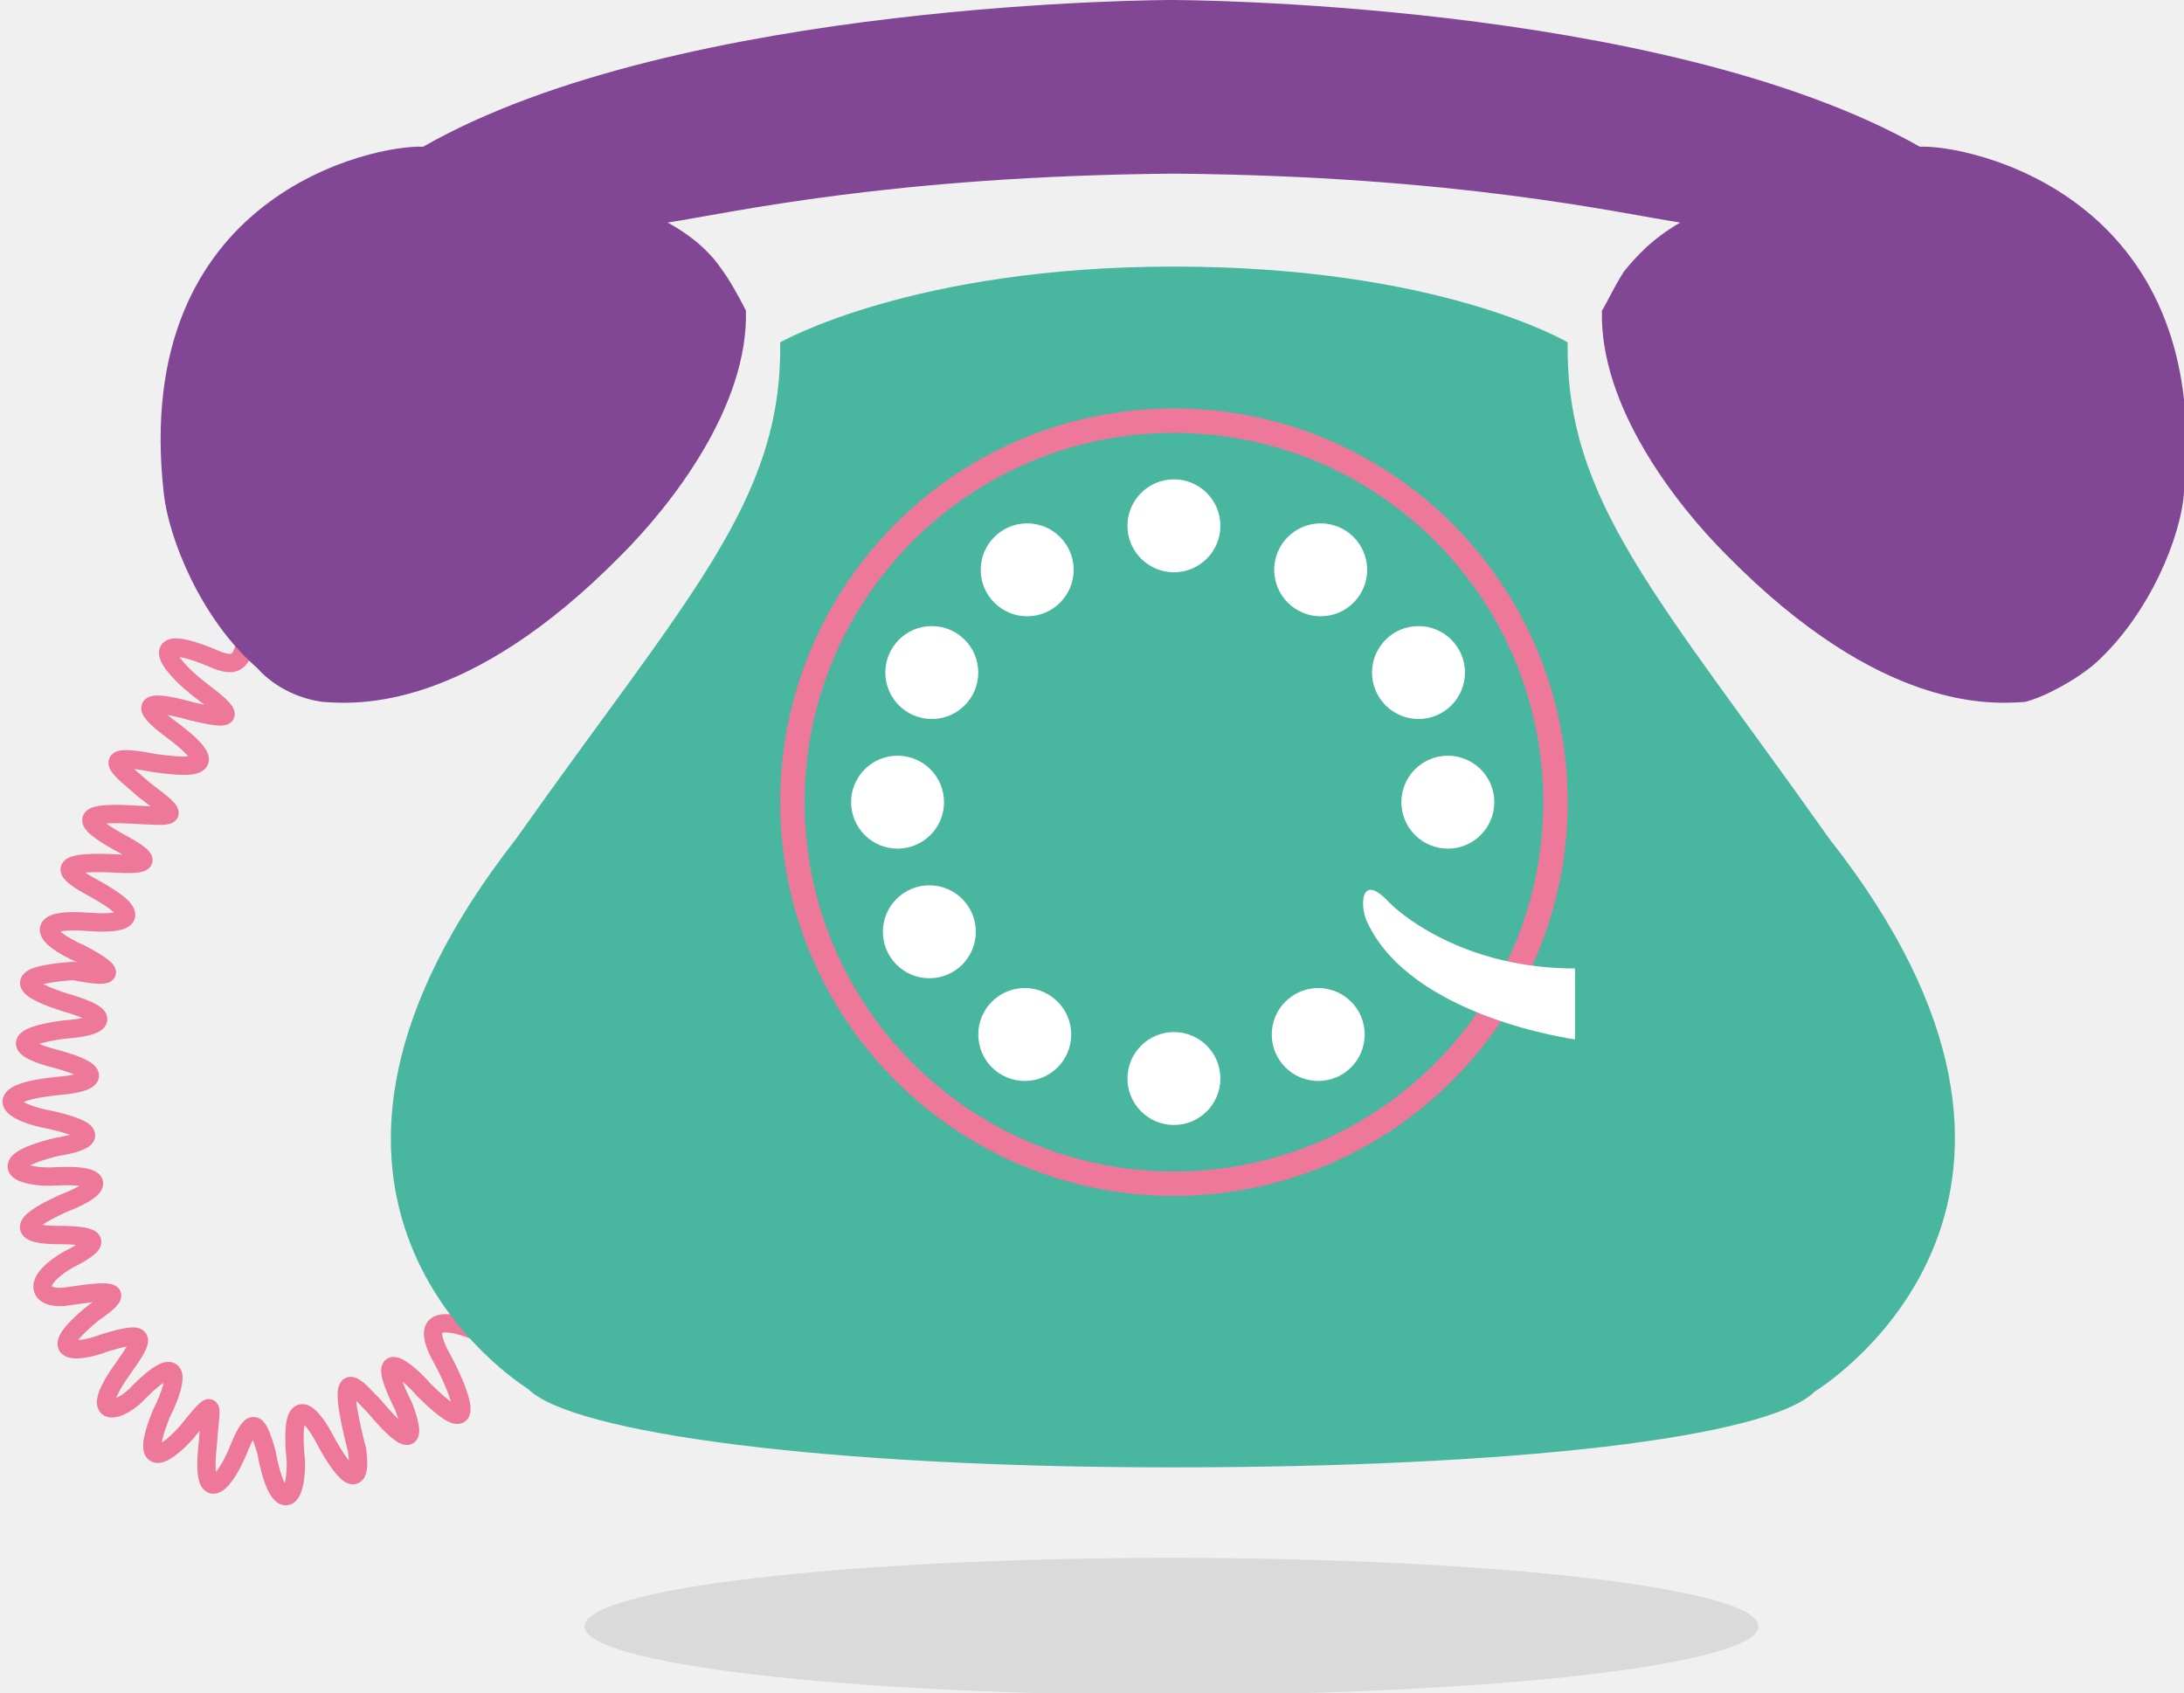
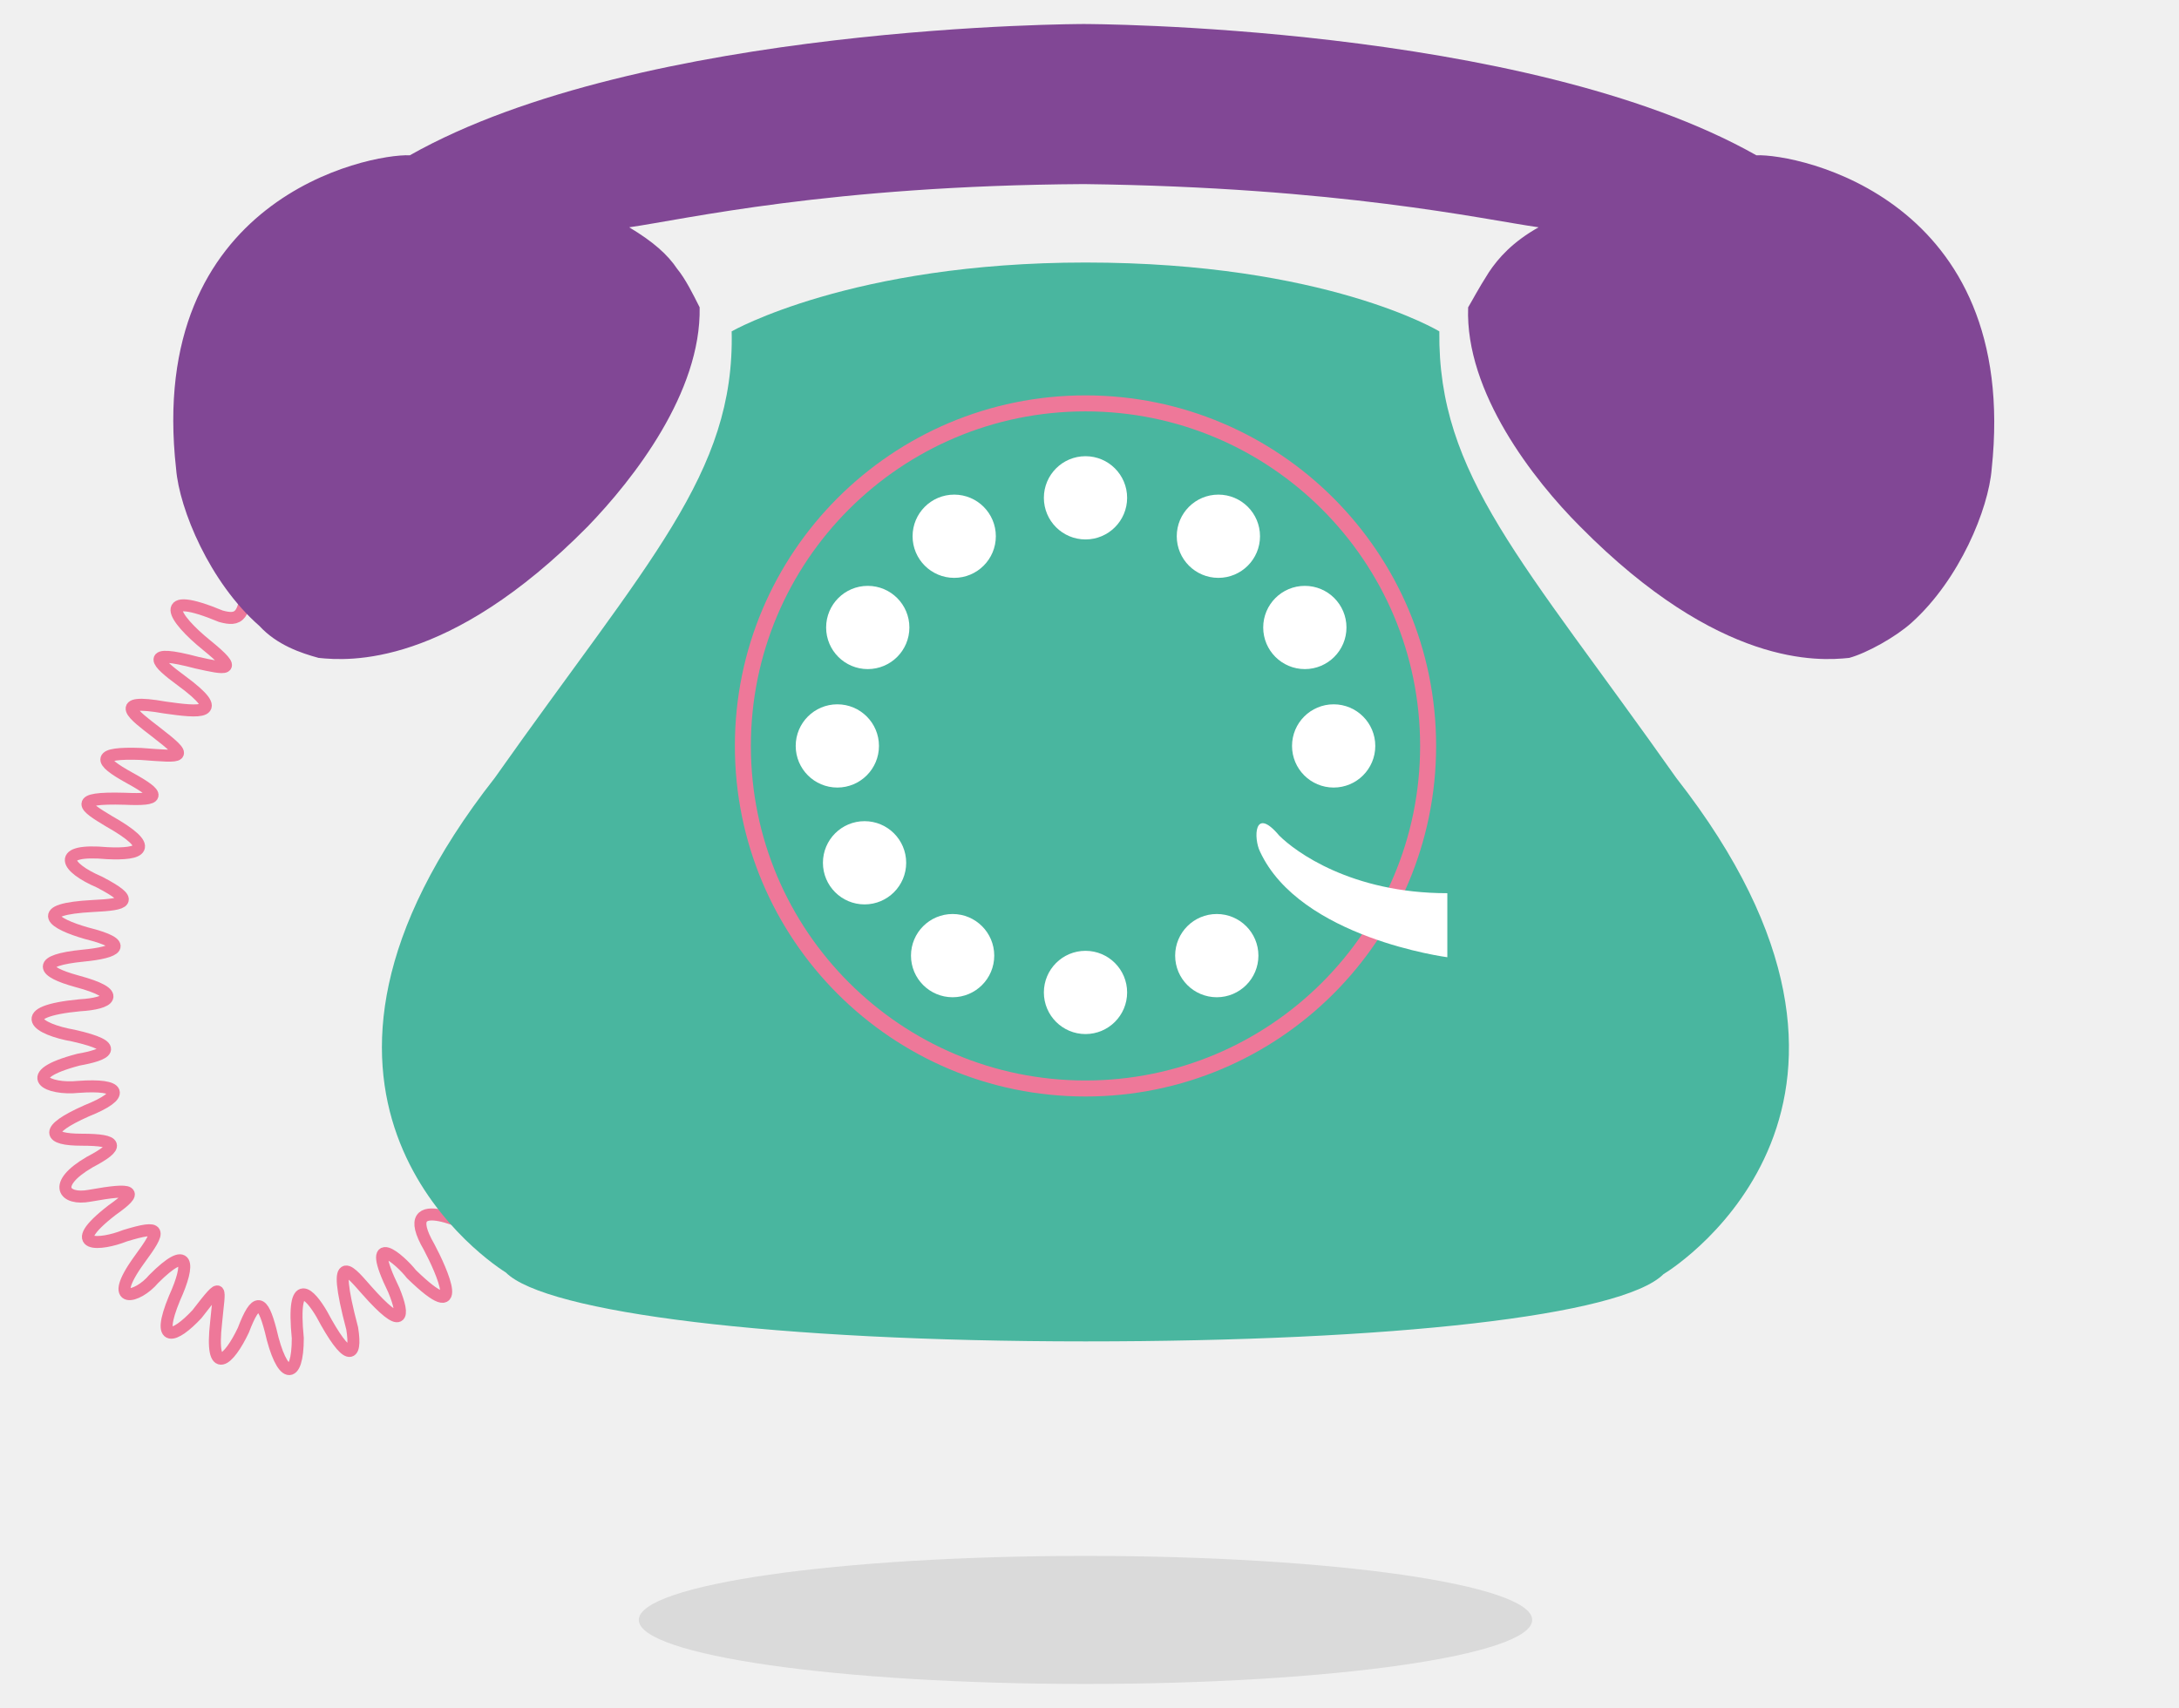
- <svg xmlns="http://www.w3.org/2000/svg" version="1.1" id="Calque_2" x="0px" y="0px" viewBox="0 0 89.3 69.2" enable-background="new 0 0 89.3 69.2" xml:space="preserve">
-   <path fill="none" stroke="#EE7899" stroke-width="0.75" stroke-miterlimit="10" d="M20.3,54.8c0,0-3.8-2-2.2,0.8  c0.6,1.1,1.7,3.7-0.8,1.2c-0.5-0.6-2.2-2.1-0.8,0.7c0.5,1.3,0.4,1.9-1.2,0c-0.7-0.7-1.7-2.1-0.7,1.8c0.2,1.4-0.3,1.5-1.4-0.6  c-0.5-0.9-1.4-1.9-1.1,1.1c0,1.9-0.8,1.9-1.2-0.4c-0.4-1.4-0.6-1.5-1.2,0c-0.6,1.4-1.5,2.2-1.2-0.4c0.1-1.6,0.4-2-0.9-0.4  c-1,1.1-1.9,1.4-1-0.8c0.8-1.6,0.7-2.5-0.9-0.9c-0.8,0.9-2.2,1.2-0.7-0.9c1-1.4,1-1.6-0.7-1.1c-1,0.4-2.7,0.6-0.5-1.2  c1.3-0.9,1-1-1-0.7c-1.1,0.2-1.7-0.5,0-1.5c1.4-0.7,1.3-1-0.4-1c-1.5,0-1.8-0.4,0.2-1.3c1.8-0.7,1.6-1.2-0.3-1.1  c-1.4,0.1-2.8-0.5,0-1.2c1.3-0.2,2-0.6-0.2-1.1c-1.7-0.3-2.7-1.1,0.3-1.4c1.3-0.1,2.1-0.5-0.1-1.1c-1.6-0.4-1.9-0.9,0.3-1.2  c1.5-0.1,2.2-0.5,0.1-1.1c-1.6-0.5-2.5-1.1,0.3-1.3C4.5,40,5,39.9,3.3,39c-1.6-0.7-2-1.5,0.4-1.3c1.5,0.1,2.3-0.2,0.1-1.4  c-1.1-0.6-1.7-1.1,0.8-1c1.6,0.1,1.7-0.1,0.2-0.9c-1.4-0.8-1.6-1.2,0.5-1.1c1.9,0.1,2.2,0.2,0.6-1c-0.9-0.8-2.1-1.6,0.4-1.1  c1.5,0.2,2.9,0.3,0.8-1.3c-1.1-0.8-1.7-1.5,0.8-0.8c1.3,0.3,2,0.4,0.4-0.8c-1.6-1.2-2.4-2.6,0.6-1.3c0.8,0.3,1.2,0.1,1.2-1.9" />
-   <ellipse fill="#DADADA" cx="47.9" cy="66.5" rx="24" ry="2.8" />
-   <path fill="#49B69F" d="M74.8,34.3C67.8,24.4,64,20.5,64.1,14c0,0-5.2-3.1-16.1-3.1c-10.7,0-16.1,3.1-16.1,3.1  c0.1,6.5-3.8,10.4-10.8,20.3C10,48.5,20.2,55.9,21.6,56.8c1.8,1.8,12.2,3.2,26.3,3.2c13.9,0,24.4-1.2,26.3-3.1  C75,56.4,86.3,48.9,74.8,34.3z" />
-   <circle fill="#49B69F" stroke="#EE7899" stroke-miterlimit="10" cx="48" cy="32.8" r="15.6" />
-   <circle fill="#FFFFFF" cx="42" cy="23.3" r="1.9" />
-   <circle fill="#FFFFFF" cx="38.1" cy="27.5" r="1.9" />
-   <circle fill="#FFFFFF" cx="54" cy="23.3" r="1.9" />
-   <circle fill="#FFFFFF" cx="58" cy="27.5" r="1.9" />
-   <circle fill="#FFFFFF" cx="36.7" cy="32.8" r="1.9" />
-   <circle fill="#FFFFFF" cx="48" cy="21.5" r="1.9" />
-   <circle fill="#FFFFFF" cx="53.9" cy="42.3" r="1.9" />
-   <circle fill="#FFFFFF" cx="41.9" cy="42.3" r="1.9" />
-   <circle fill="#FFFFFF" cx="38" cy="38.1" r="1.9" />
-   <circle fill="#FFFFFF" cx="59.2" cy="32.8" r="1.9" />
-   <circle fill="#FFFFFF" cx="48" cy="44.1" r="1.9" />
-   <path fill="#FFFFFF" d="M64.4,39.6v2.9c0,0-6.7-0.9-8.5-4.8c-0.3-0.6-0.3-2.1,0.9-0.8C57.5,37.6,60.1,39.6,64.4,39.6z" />
-   <path fill="#814795" d="M78.5,6C67.9,0,47.9,0,47.9,0S27.8,0,17.3,6c-1.9-0.1-12,1.9-10.6,14.2c0.2,1.8,1.5,5.1,3.8,7.1  c0.8,0.9,1.9,1.3,2.7,1.4c1.4,0.1,5.9,0.4,12.2-6c2.1-2.1,5.2-6.1,5.1-10c-0.3-0.6-0.7-1.3-1-1.7c-0.4-0.6-1.1-1.3-2.2-1.9  c2.6-0.4,9.1-1.9,20.7-2c11.6,0.1,18.1,1.6,20.7,2c-1.2,0.7-1.8,1.4-2.3,2c-0.5,0.8-0.7,1.3-0.9,1.6c-0.1,3.9,3,7.9,5.1,10  c6.3,6.4,10.8,6.1,12.2,6c0.8-0.2,2.1-0.9,2.9-1.6c2.2-2,3.5-5.2,3.6-7C90.5,7.9,80.4,5.9,78.5,6z" />
+ <svg xmlns="http://www.w3.org/2000/svg" version="1.1" id="mandala_tracé" x="0px" y="0px" viewBox="0 0 136.1 106.7" enable-background="new 0 0 136.1 106.7" xml:space="preserve">
+   <ellipse fill="#DADADA" cx="67.8" cy="101.2" rx="27.9" ry="4" />
+   <path fill="none" stroke="#EE7899" stroke-width="0.75" stroke-miterlimit="10" d="M29.8,76.8c0,0-5.2-2.7-3,1.1  c0.8,1.5,2.4,5.1-1.1,1.7c-0.7-0.9-3-2.9-1.1,1c0.7,1.7,0.6,2.6-1.7,0c-0.9-1-2.3-2.9-0.9,2.4c0.3,1.9-0.3,2.1-1.9-0.9  c-0.7-1.2-1.9-2.6-1.5,1.5c0,2.7-1,2.6-1.7-0.5c-0.5-1.9-0.9-2.1-1.7,0c-0.9,1.9-2.1,3-1.7-0.5c0.2-2.2,0.5-2.7-1.2-0.5  c-1.4,1.5-2.6,1.9-1.4-1c1-2.2,0.9-3.4-1.3-1.2c-1,1.2-3,1.7-0.9-1.2c1.4-1.9,1.4-2.2-0.9-1.5C6.3,77.8,3.9,78,7,75.6  c1.7-1.2,1.4-1.4-1.4-0.9c-1.6,0.3-2.4-0.7,0-2.1c1.9-1,1.8-1.4-0.5-1.4c-2.1,0-2.4-0.6,0.3-1.8c2.5-1,2.2-1.7-0.5-1.5  c-1.9,0.2-3.8-0.7,0-1.7c1.7-0.3,2.8-0.8-0.3-1.5c-2.3-0.4-3.8-1.5,0.4-1.9c1.8-0.1,2.8-0.7-0.2-1.5c-2.2-0.6-2.6-1.3,0.4-1.6  c2.1-0.2,3-0.7,0.2-1.4c-2.1-0.6-3.4-1.5,0.4-1.7c2.1-0.1,2.7-0.3,0.4-1.5c-2.1-0.9-2.8-2.1,0.5-1.8c2.1,0.1,3.1-0.3,0.1-2  c-1.5-0.9-2.4-1.5,1-1.4c2.2,0.1,2.3-0.2,0.3-1.3c-2-1.1-2.1-1.6,0.7-1.5c2.7,0.2,3.1,0.3,0.9-1.4c-1.3-1-2.8-2.1,0.6-1.5  c2.1,0.3,4,0.5,1-1.7c-1.5-1.1-2.4-2,1-1.1c1.8,0.4,2.7,0.6,0.6-1.1s-3.2-3.5,0.9-1.8c1.1,0.3,1.6,0.1,1.6-2.6" />
+   <path fill="#49B69F" d="M104.7,48.6C95.1,35,89.8,29.7,89.9,20.7c0,0-7.1-4.3-22.1-4.3c-14.6,0-22.1,4.3-22.1,4.3  c0.2,8.9-5.2,14.3-14.8,27.9c-15.3,19.5-1.2,29.7,0.7,30.9c2.5,2.5,16.8,4.3,36.2,4.3c19.1,0,33.5-1.6,36.1-4.2  C104.9,79,120.5,68.8,104.7,48.6z" />
+   <circle fill="#49B69F" stroke="#EE7899" stroke-miterlimit="10" cx="67.8" cy="46.6" r="21.4" />
+   <circle fill="#FFFFFF" cx="59.6" cy="33.5" r="2.6" />
+   <circle fill="#FFFFFF" cx="54.2" cy="39.2" r="2.6" />
+   <circle fill="#FFFFFF" cx="76.1" cy="33.5" r="2.6" />
+   <circle fill="#FFFFFF" cx="81.5" cy="39.2" r="2.6" />
+   <circle fill="#FFFFFF" cx="52.3" cy="46.6" r="2.6" />
+   <circle fill="#FFFFFF" cx="67.8" cy="31.1" r="2.6" />
+   <circle fill="#FFFFFF" cx="76" cy="59.7" r="2.6" />
+   <circle fill="#FFFFFF" cx="59.5" cy="59.7" r="2.6" />
+   <circle fill="#FFFFFF" cx="54" cy="53.9" r="2.6" />
+   <circle fill="#FFFFFF" cx="83.3" cy="46.6" r="2.6" />
+   <circle fill="#FFFFFF" cx="67.8" cy="62" r="2.6" />
+   <path fill="#FFFFFF" d="M90.4,55.8v4c0,0-9.2-1.2-11.7-6.6c-0.4-0.8-0.4-2.9,1.2-1C80.9,53.2,84.4,55.8,90.4,55.8z" />
+   <path fill="#814795" d="M109.7,9.7C95.2,1.5,67.7,1.5,67.7,1.5s-27.6,0-42.1,8.2C23,9.6,9.1,12.4,11,29.3c0.2,2.5,2.1,7.1,5.2,9.8  c1.1,1.2,2.6,1.7,3.7,2c1.9,0.2,8.1,0.6,16.8-8.2c2.9-3,7.1-8.4,7-13.7c-0.4-0.8-0.9-1.8-1.4-2.4c-0.6-0.9-1.5-1.7-3-2.6  c3.5-0.5,12.5-2.6,28.4-2.7c16,0.2,24.9,2.2,28.4,2.7c-1.6,0.9-2.5,1.9-3.1,2.8c-0.7,1.1-1,1.7-1.3,2.2c-0.2,5.3,4.1,10.8,7,13.7  c8.7,8.8,14.9,8.4,16.8,8.2c1.1-0.3,2.9-1.3,3.9-2.2c3-2.7,4.8-7.1,5-9.6C126.2,12.4,112.3,9.6,109.7,9.7z" />
</svg>
